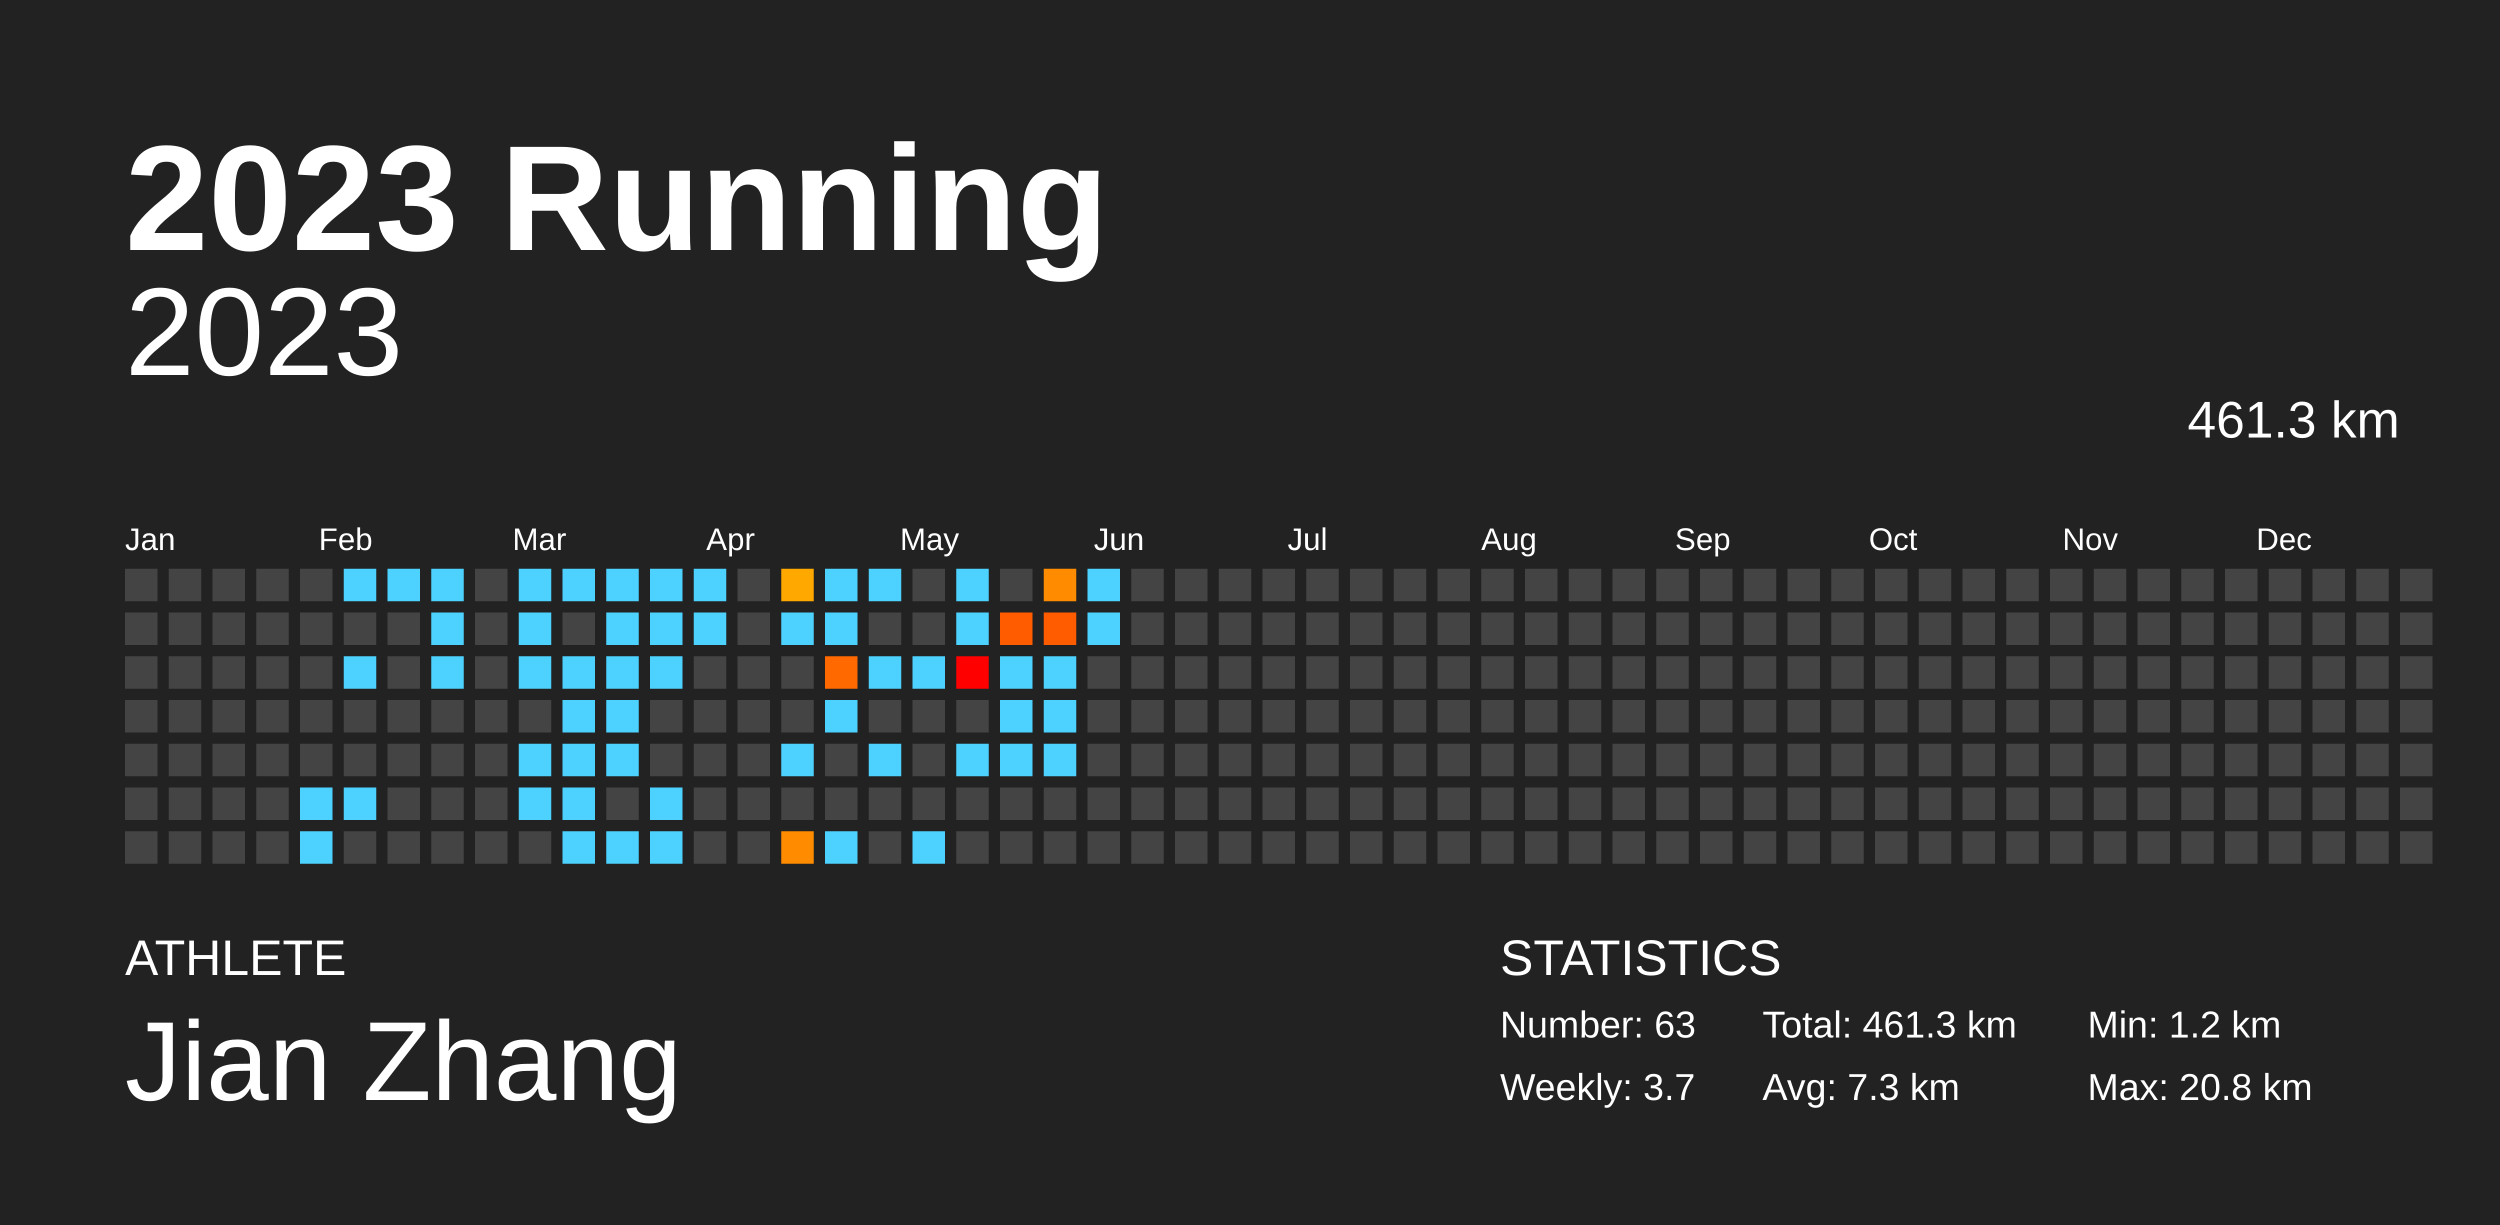
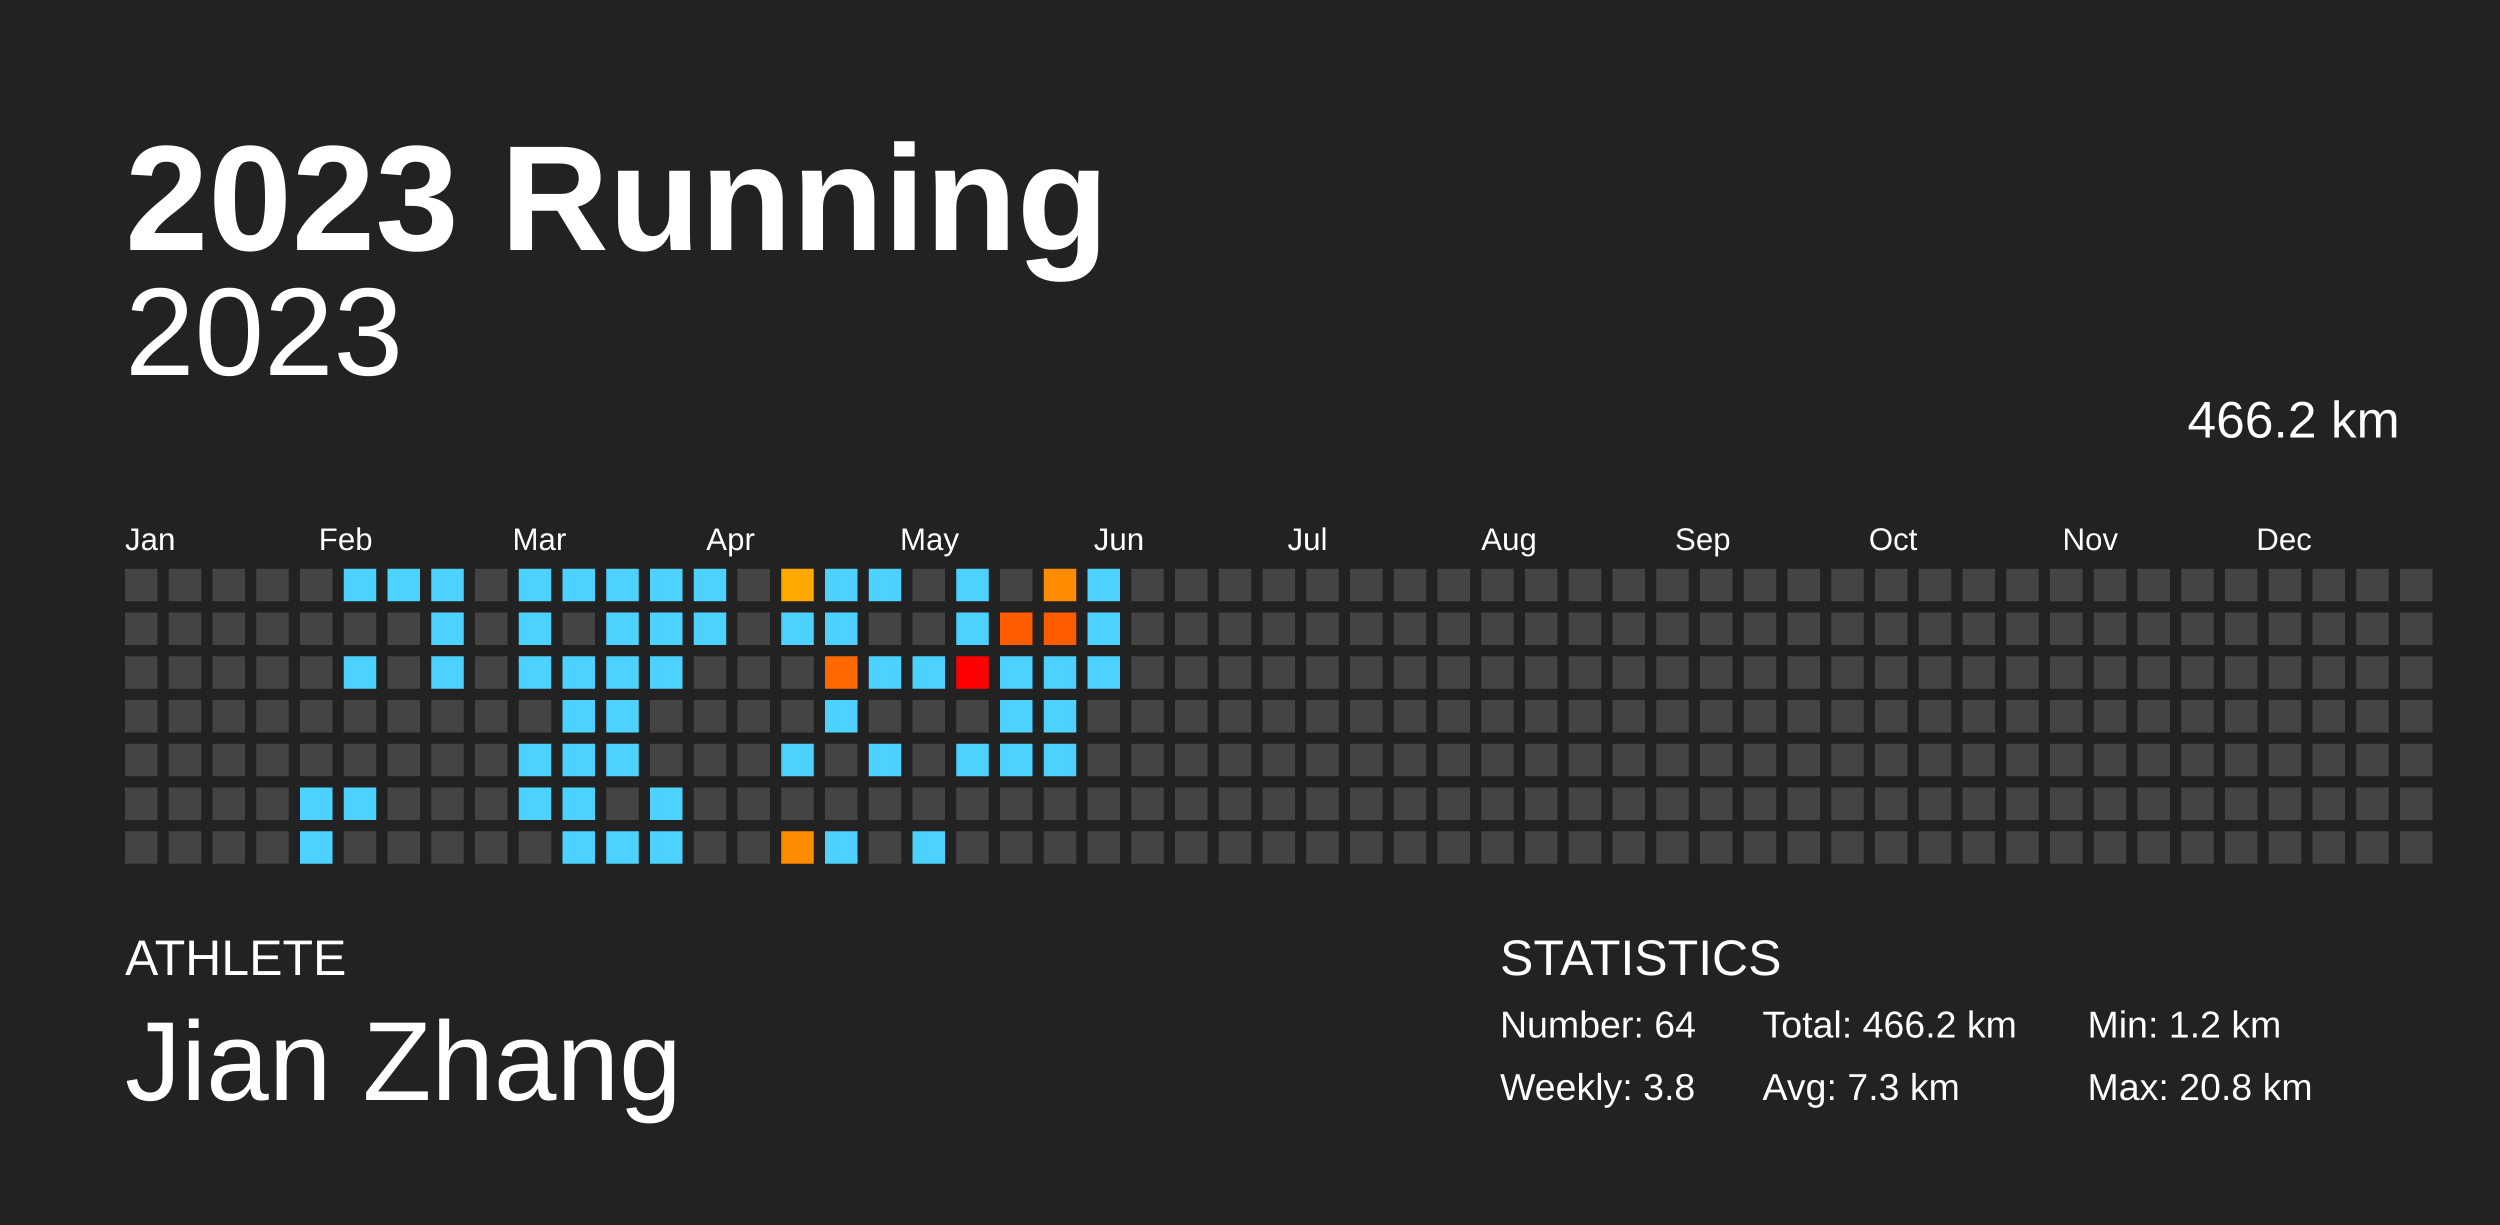
<svg xmlns="http://www.w3.org/2000/svg" baseProfile="full" height="98mm" version="1.1" viewBox="0,0,200,98" width="200mm">
  <defs />
  <rect fill="#222222" height="98" width="200" x="0" y="0" />
  <text fill="#FFFFFF" style="font-size:12px; font-family:Arial; font-weight:bold;" x="10" y="20">2023 Running</text>
  <text fill="#FFFFFF" style="font-size:4px; font-family:Arial" x="10" y="78">ATHLETE</text>
  <text fill="#FFFFFF" style="font-size:9px; font-family:Arial" x="10" y="88">Jian Zhang</text>
  <text fill="#FFFFFF" style="font-size:4px; font-family:Arial" x="120" y="78">STATISTICS</text>
-   <text fill="#FFFFFF" style="font-size:3px; font-family:Arial" x="120" y="83">Number: 63</text>
-   <text fill="#FFFFFF" style="font-size:3px; font-family:Arial" x="120" y="88">Weekly: 3.7</text>
-   <text fill="#FFFFFF" style="font-size:3px; font-family:Arial" x="141" y="83">Total: 461.3 km</text>
+   <text fill="#FFFFFF" style="font-size:3px; font-family:Arial" x="120" y="83">Number: 64</text>
+   <text fill="#FFFFFF" style="font-size:3px; font-family:Arial" x="120" y="88">Weekly: 3.8</text>
+   <text fill="#FFFFFF" style="font-size:3px; font-family:Arial" x="141" y="83">Total: 466.2 km</text>
  <text fill="#FFFFFF" style="font-size:3px; font-family:Arial" x="141" y="88">Avg: 7.3 km</text>
  <text fill="#FFFFFF" style="font-size:3px; font-family:Arial" x="167" y="83">Min: 1.2 km</text>
  <text fill="#FFFFFF" style="font-size:3px; font-family:Arial" x="167" y="88">Max: 20.8 km</text>
  <text alignment-baseline="hanging" fill="#FFFFFF" style="font-size:10.0px; font-family:Arial;" x="10" y="30">2023</text>
-   <text alignment-baseline="hanging" fill="#FFFFFF" style="font-size:4.125px; font-family:Arial;" x="175" y="35">461.3 km</text>
+   <text alignment-baseline="hanging" fill="#FFFFFF" style="font-size:4.125px; font-family:Arial;" x="175" y="35">466.2 km</text>
  <text fill="#FFFFFF" style="font-size:2.5px; font-family:Arial" x="10.0" y="44">Jan</text>
  <text fill="#FFFFFF" style="font-size:2.5px; font-family:Arial" x="25.5" y="44">Feb</text>
  <text fill="#FFFFFF" style="font-size:2.5px; font-family:Arial" x="41.0" y="44">Mar</text>
  <text fill="#FFFFFF" style="font-size:2.5px; font-family:Arial" x="56.5" y="44">Apr</text>
  <text fill="#FFFFFF" style="font-size:2.5px; font-family:Arial" x="72.0" y="44">May</text>
  <text fill="#FFFFFF" style="font-size:2.5px; font-family:Arial" x="87.5" y="44">Jun</text>
  <text fill="#FFFFFF" style="font-size:2.5px; font-family:Arial" x="103.0" y="44">Jul</text>
  <text fill="#FFFFFF" style="font-size:2.5px; font-family:Arial" x="118.5" y="44">Aug</text>
  <text fill="#FFFFFF" style="font-size:2.5px; font-family:Arial" x="134.0" y="44">Sep</text>
  <text fill="#FFFFFF" style="font-size:2.5px; font-family:Arial" x="149.5" y="44">Oct</text>
  <text fill="#FFFFFF" style="font-size:2.5px; font-family:Arial" x="165.0" y="44">Nov</text>
  <text fill="#FFFFFF" style="font-size:2.5px; font-family:Arial" x="180.5" y="44">Dec</text>
  <rect fill="#444444" height="2.6" width="2.6" x="10.0" y="45.5" />
  <rect fill="#444444" height="2.6" width="2.6" x="10.0" y="49.0" />
  <rect fill="#444444" height="2.6" width="2.6" x="10.0" y="52.5" />
  <rect fill="#444444" height="2.6" width="2.6" x="10.0" y="56.0" />
  <rect fill="#444444" height="2.6" width="2.6" x="10.0" y="59.5" />
  <rect fill="#444444" height="2.6" width="2.6" x="10.0" y="63.0" />
  <rect fill="#444444" height="2.6" width="2.6" x="10.0" y="66.5" />
  <rect fill="#444444" height="2.6" width="2.6" x="13.5" y="45.5" />
  <rect fill="#444444" height="2.6" width="2.6" x="13.5" y="49.0" />
  <rect fill="#444444" height="2.6" width="2.6" x="13.5" y="52.5" />
  <rect fill="#444444" height="2.6" width="2.6" x="13.5" y="56.0" />
  <rect fill="#444444" height="2.6" width="2.6" x="13.5" y="59.5" />
  <rect fill="#444444" height="2.6" width="2.6" x="13.5" y="63.0" />
  <rect fill="#444444" height="2.6" width="2.6" x="13.5" y="66.5" />
  <rect fill="#444444" height="2.6" width="2.6" x="17.0" y="45.5" />
  <rect fill="#444444" height="2.6" width="2.6" x="17.0" y="49.0" />
  <rect fill="#444444" height="2.6" width="2.6" x="17.0" y="52.5" />
  <rect fill="#444444" height="2.6" width="2.6" x="17.0" y="56.0" />
  <rect fill="#444444" height="2.6" width="2.6" x="17.0" y="59.5" />
  <rect fill="#444444" height="2.6" width="2.6" x="17.0" y="63.0" />
  <rect fill="#444444" height="2.6" width="2.6" x="17.0" y="66.5" />
  <rect fill="#444444" height="2.6" width="2.6" x="20.5" y="45.5" />
  <rect fill="#444444" height="2.6" width="2.6" x="20.5" y="49.0" />
  <rect fill="#444444" height="2.6" width="2.6" x="20.5" y="52.5" />
  <rect fill="#444444" height="2.6" width="2.6" x="20.5" y="56.0" />
  <rect fill="#444444" height="2.6" width="2.6" x="20.5" y="59.5" />
  <rect fill="#444444" height="2.6" width="2.6" x="20.5" y="63.0" />
  <rect fill="#444444" height="2.6" width="2.6" x="20.5" y="66.5" />
  <rect fill="#444444" height="2.6" width="2.6" x="24.0" y="45.5" />
  <rect fill="#444444" height="2.6" width="2.6" x="24.0" y="49.0" />
  <rect fill="#444444" height="2.6" width="2.6" x="24.0" y="52.5" />
  <rect fill="#444444" height="2.6" width="2.6" x="24.0" y="56.0" />
  <rect fill="#444444" height="2.6" width="2.6" x="24.0" y="59.5" />
  <rect fill="#4dd2ff" height="2.6" width="2.6" x="24.0" y="63.0" />
  <rect fill="#4dd2ff" height="2.6" width="2.6" x="24.0" y="66.5" />
  <rect fill="#4dd2ff" height="2.6" width="2.6" x="27.5" y="45.5" />
  <rect fill="#444444" height="2.6" width="2.6" x="27.5" y="49.0" />
  <rect fill="#4dd2ff" height="2.6" width="2.6" x="27.5" y="52.5" />
  <rect fill="#444444" height="2.6" width="2.6" x="27.5" y="56.0" />
  <rect fill="#444444" height="2.6" width="2.6" x="27.5" y="59.5" />
  <rect fill="#4dd2ff" height="2.6" width="2.6" x="27.5" y="63.0" />
  <rect fill="#444444" height="2.6" width="2.6" x="27.5" y="66.5" />
  <rect fill="#4dd2ff" height="2.6" width="2.6" x="31.0" y="45.5" />
  <rect fill="#444444" height="2.6" width="2.6" x="31.0" y="49.0" />
  <rect fill="#444444" height="2.6" width="2.6" x="31.0" y="52.5" />
  <rect fill="#444444" height="2.6" width="2.6" x="31.0" y="56.0" />
  <rect fill="#444444" height="2.6" width="2.6" x="31.0" y="59.5" />
  <rect fill="#444444" height="2.6" width="2.6" x="31.0" y="63.0" />
  <rect fill="#444444" height="2.6" width="2.6" x="31.0" y="66.5" />
  <rect fill="#4dd2ff" height="2.6" width="2.6" x="34.5" y="45.5" />
  <rect fill="#4dd2ff" height="2.6" width="2.6" x="34.5" y="49.0" />
  <rect fill="#4dd2ff" height="2.6" width="2.6" x="34.5" y="52.5" />
  <rect fill="#444444" height="2.6" width="2.6" x="34.5" y="56.0" />
  <rect fill="#444444" height="2.6" width="2.6" x="34.5" y="59.5" />
  <rect fill="#444444" height="2.6" width="2.6" x="34.5" y="63.0" />
  <rect fill="#444444" height="2.6" width="2.6" x="34.5" y="66.5" />
  <rect fill="#444444" height="2.6" width="2.6" x="38.0" y="45.5" />
  <rect fill="#444444" height="2.6" width="2.6" x="38.0" y="49.0" />
  <rect fill="#444444" height="2.6" width="2.6" x="38.0" y="52.5" />
  <rect fill="#444444" height="2.6" width="2.6" x="38.0" y="56.0" />
  <rect fill="#444444" height="2.6" width="2.6" x="38.0" y="59.5" />
  <rect fill="#444444" height="2.6" width="2.6" x="38.0" y="63.0" />
  <rect fill="#444444" height="2.6" width="2.6" x="38.0" y="66.5" />
  <rect fill="#4dd2ff" height="2.6" width="2.6" x="41.5" y="45.5" />
  <rect fill="#4dd2ff" height="2.6" width="2.6" x="41.5" y="49.0" />
  <rect fill="#4dd2ff" height="2.6" width="2.6" x="41.5" y="52.5" />
  <rect fill="#444444" height="2.6" width="2.6" x="41.5" y="56.0" />
  <rect fill="#4dd2ff" height="2.6" width="2.6" x="41.5" y="59.5" />
  <rect fill="#4dd2ff" height="2.6" width="2.6" x="41.5" y="63.0" />
  <rect fill="#444444" height="2.6" width="2.6" x="41.5" y="66.5" />
  <rect fill="#4dd2ff" height="2.6" width="2.6" x="45.0" y="45.5" />
  <rect fill="#444444" height="2.6" width="2.6" x="45.0" y="49.0" />
  <rect fill="#4dd2ff" height="2.6" width="2.6" x="45.0" y="52.5" />
  <rect fill="#4dd2ff" height="2.6" width="2.6" x="45.0" y="56.0" />
  <rect fill="#4dd2ff" height="2.6" width="2.6" x="45.0" y="59.5" />
  <rect fill="#4dd2ff" height="2.6" width="2.6" x="45.0" y="63.0" />
  <rect fill="#4dd2ff" height="2.6" width="2.6" x="45.0" y="66.5" />
  <rect fill="#4dd2ff" height="2.6" width="2.6" x="48.5" y="45.5" />
  <rect fill="#4dd2ff" height="2.6" width="2.6" x="48.5" y="49.0" />
  <rect fill="#4dd2ff" height="2.6" width="2.6" x="48.5" y="52.5" />
  <rect fill="#4dd2ff" height="2.6" width="2.6" x="48.5" y="56.0" />
  <rect fill="#4dd2ff" height="2.6" width="2.6" x="48.5" y="59.5" />
  <rect fill="#444444" height="2.6" width="2.6" x="48.5" y="63.0" />
  <rect fill="#4dd2ff" height="2.6" width="2.6" x="48.5" y="66.5" />
  <rect fill="#4dd2ff" height="2.6" width="2.6" x="52.0" y="45.5" />
  <rect fill="#4dd2ff" height="2.6" width="2.6" x="52.0" y="49.0" />
  <rect fill="#4dd2ff" height="2.6" width="2.6" x="52.0" y="52.5" />
  <rect fill="#444444" height="2.6" width="2.6" x="52.0" y="56.0" />
  <rect fill="#444444" height="2.6" width="2.6" x="52.0" y="59.5" />
  <rect fill="#4dd2ff" height="2.6" width="2.6" x="52.0" y="63.0" />
  <rect fill="#4dd2ff" height="2.6" width="2.6" x="52.0" y="66.5" />
  <rect fill="#4dd2ff" height="2.6" width="2.6" x="55.5" y="45.5" />
  <rect fill="#4dd2ff" height="2.6" width="2.6" x="55.5" y="49.0" />
  <rect fill="#444444" height="2.6" width="2.6" x="55.5" y="52.5" />
  <rect fill="#444444" height="2.6" width="2.6" x="55.5" y="56.0" />
  <rect fill="#444444" height="2.6" width="2.6" x="55.5" y="59.5" />
  <rect fill="#444444" height="2.6" width="2.6" x="55.5" y="63.0" />
  <rect fill="#444444" height="2.6" width="2.6" x="55.5" y="66.5" />
  <rect fill="#444444" height="2.6" width="2.6" x="59.0" y="45.5" />
  <rect fill="#444444" height="2.6" width="2.6" x="59.0" y="49.0" />
  <rect fill="#444444" height="2.6" width="2.6" x="59.0" y="52.5" />
  <rect fill="#444444" height="2.6" width="2.6" x="59.0" y="56.0" />
  <rect fill="#444444" height="2.6" width="2.6" x="59.0" y="59.5" />
  <rect fill="#444444" height="2.6" width="2.6" x="59.0" y="63.0" />
  <rect fill="#444444" height="2.6" width="2.6" x="59.0" y="66.5" />
  <rect fill="#ffa800" height="2.6" width="2.6" x="62.5" y="45.5" />
  <rect fill="#4dd2ff" height="2.6" width="2.6" x="62.5" y="49.0" />
  <rect fill="#444444" height="2.6" width="2.6" x="62.5" y="52.5" />
  <rect fill="#444444" height="2.6" width="2.6" x="62.5" y="56.0" />
  <rect fill="#4dd2ff" height="2.6" width="2.6" x="62.5" y="59.5" />
  <rect fill="#444444" height="2.6" width="2.6" x="62.5" y="63.0" />
  <rect fill="#ff8c00" height="2.6" width="2.6" x="62.5" y="66.5" />
  <rect fill="#4dd2ff" height="2.6" width="2.6" x="66.0" y="45.5" />
  <rect fill="#4dd2ff" height="2.6" width="2.6" x="66.0" y="49.0" />
  <rect fill="#ff6900" height="2.6" width="2.6" x="66.0" y="52.5" />
  <rect fill="#4dd2ff" height="2.6" width="2.6" x="66.0" y="56.0" />
  <rect fill="#444444" height="2.6" width="2.6" x="66.0" y="59.5" />
  <rect fill="#444444" height="2.6" width="2.6" x="66.0" y="63.0" />
  <rect fill="#4dd2ff" height="2.6" width="2.6" x="66.0" y="66.5" />
  <rect fill="#4dd2ff" height="2.6" width="2.6" x="69.5" y="45.5" />
  <rect fill="#444444" height="2.6" width="2.6" x="69.5" y="49.0" />
  <rect fill="#4dd2ff" height="2.6" width="2.6" x="69.5" y="52.5" />
  <rect fill="#444444" height="2.6" width="2.6" x="69.5" y="56.0" />
  <rect fill="#4dd2ff" height="2.6" width="2.6" x="69.5" y="59.5" />
  <rect fill="#444444" height="2.6" width="2.6" x="69.5" y="63.0" />
  <rect fill="#444444" height="2.6" width="2.6" x="69.5" y="66.5" />
  <rect fill="#444444" height="2.6" width="2.6" x="73.0" y="45.5" />
  <rect fill="#444444" height="2.6" width="2.6" x="73.0" y="49.0" />
  <rect fill="#4dd2ff" height="2.6" width="2.6" x="73.0" y="52.5" />
  <rect fill="#444444" height="2.6" width="2.6" x="73.0" y="56.0" />
  <rect fill="#444444" height="2.6" width="2.6" x="73.0" y="59.5" />
  <rect fill="#444444" height="2.6" width="2.6" x="73.0" y="63.0" />
  <rect fill="#4dd2ff" height="2.6" width="2.6" x="73.0" y="66.5" />
  <rect fill="#4dd2ff" height="2.6" width="2.6" x="76.5" y="45.5" />
  <rect fill="#4dd2ff" height="2.6" width="2.6" x="76.5" y="49.0" />
  <rect fill="red" height="2.6" width="2.6" x="76.5" y="52.5" />
  <rect fill="#444444" height="2.6" width="2.6" x="76.5" y="56.0" />
  <rect fill="#4dd2ff" height="2.6" width="2.6" x="76.5" y="59.5" />
  <rect fill="#444444" height="2.6" width="2.6" x="76.5" y="63.0" />
  <rect fill="#444444" height="2.6" width="2.6" x="76.5" y="66.5" />
  <rect fill="#444444" height="2.6" width="2.6" x="80.0" y="45.5" />
  <rect fill="#ff5c00" height="2.6" width="2.6" x="80.0" y="49.0" />
  <rect fill="#4dd2ff" height="2.6" width="2.6" x="80.0" y="52.5" />
  <rect fill="#4dd2ff" height="2.6" width="2.6" x="80.0" y="56.0" />
  <rect fill="#4dd2ff" height="2.6" width="2.6" x="80.0" y="59.5" />
  <rect fill="#444444" height="2.6" width="2.6" x="80.0" y="63.0" />
  <rect fill="#444444" height="2.6" width="2.6" x="80.0" y="66.5" />
  <rect fill="#ff8b00" height="2.6" width="2.6" x="83.5" y="45.5" />
  <rect fill="#ff5c00" height="2.6" width="2.6" x="83.5" y="49.0" />
  <rect fill="#4dd2ff" height="2.6" width="2.6" x="83.5" y="52.5" />
  <rect fill="#4dd2ff" height="2.6" width="2.6" x="83.5" y="56.0" />
  <rect fill="#4dd2ff" height="2.6" width="2.6" x="83.5" y="59.5" />
  <rect fill="#444444" height="2.6" width="2.6" x="83.5" y="63.0" />
  <rect fill="#444444" height="2.6" width="2.6" x="83.5" y="66.5" />
  <rect fill="#4dd2ff" height="2.6" width="2.6" x="87.0" y="45.5" />
  <rect fill="#4dd2ff" height="2.6" width="2.6" x="87.0" y="49.0" />
-   <rect fill="#444444" height="2.6" width="2.6" x="87.0" y="52.5" />
+   <rect fill="#4dd2ff" height="2.6" width="2.6" x="87.0" y="52.5" />
  <rect fill="#444444" height="2.6" width="2.6" x="87.0" y="56.0" />
  <rect fill="#444444" height="2.6" width="2.6" x="87.0" y="59.5" />
  <rect fill="#444444" height="2.6" width="2.6" x="87.0" y="63.0" />
  <rect fill="#444444" height="2.6" width="2.6" x="87.0" y="66.5" />
  <rect fill="#444444" height="2.6" width="2.6" x="90.5" y="45.5" />
  <rect fill="#444444" height="2.6" width="2.6" x="90.5" y="49.0" />
  <rect fill="#444444" height="2.6" width="2.6" x="90.5" y="52.5" />
  <rect fill="#444444" height="2.6" width="2.6" x="90.5" y="56.0" />
  <rect fill="#444444" height="2.6" width="2.6" x="90.5" y="59.5" />
  <rect fill="#444444" height="2.6" width="2.6" x="90.5" y="63.0" />
  <rect fill="#444444" height="2.6" width="2.6" x="90.5" y="66.5" />
  <rect fill="#444444" height="2.6" width="2.6" x="94.0" y="45.5" />
  <rect fill="#444444" height="2.6" width="2.6" x="94.0" y="49.0" />
  <rect fill="#444444" height="2.6" width="2.6" x="94.0" y="52.5" />
  <rect fill="#444444" height="2.6" width="2.6" x="94.0" y="56.0" />
  <rect fill="#444444" height="2.6" width="2.6" x="94.0" y="59.5" />
  <rect fill="#444444" height="2.6" width="2.6" x="94.0" y="63.0" />
  <rect fill="#444444" height="2.6" width="2.6" x="94.0" y="66.5" />
  <rect fill="#444444" height="2.6" width="2.6" x="97.5" y="45.5" />
  <rect fill="#444444" height="2.6" width="2.6" x="97.5" y="49.0" />
  <rect fill="#444444" height="2.6" width="2.6" x="97.5" y="52.5" />
  <rect fill="#444444" height="2.6" width="2.6" x="97.5" y="56.0" />
  <rect fill="#444444" height="2.6" width="2.6" x="97.5" y="59.5" />
  <rect fill="#444444" height="2.6" width="2.6" x="97.5" y="63.0" />
  <rect fill="#444444" height="2.6" width="2.6" x="97.5" y="66.5" />
  <rect fill="#444444" height="2.6" width="2.6" x="101.0" y="45.5" />
  <rect fill="#444444" height="2.6" width="2.6" x="101.0" y="49.0" />
  <rect fill="#444444" height="2.6" width="2.6" x="101.0" y="52.5" />
  <rect fill="#444444" height="2.6" width="2.6" x="101.0" y="56.0" />
  <rect fill="#444444" height="2.6" width="2.6" x="101.0" y="59.5" />
  <rect fill="#444444" height="2.6" width="2.6" x="101.0" y="63.0" />
  <rect fill="#444444" height="2.6" width="2.6" x="101.0" y="66.5" />
  <rect fill="#444444" height="2.6" width="2.6" x="104.5" y="45.5" />
  <rect fill="#444444" height="2.6" width="2.6" x="104.5" y="49.0" />
  <rect fill="#444444" height="2.6" width="2.6" x="104.5" y="52.5" />
  <rect fill="#444444" height="2.6" width="2.6" x="104.5" y="56.0" />
  <rect fill="#444444" height="2.6" width="2.6" x="104.5" y="59.5" />
  <rect fill="#444444" height="2.6" width="2.6" x="104.5" y="63.0" />
  <rect fill="#444444" height="2.6" width="2.6" x="104.5" y="66.5" />
  <rect fill="#444444" height="2.6" width="2.6" x="108.0" y="45.5" />
  <rect fill="#444444" height="2.6" width="2.6" x="108.0" y="49.0" />
  <rect fill="#444444" height="2.6" width="2.6" x="108.0" y="52.5" />
  <rect fill="#444444" height="2.6" width="2.6" x="108.0" y="56.0" />
  <rect fill="#444444" height="2.6" width="2.6" x="108.0" y="59.5" />
  <rect fill="#444444" height="2.6" width="2.6" x="108.0" y="63.0" />
  <rect fill="#444444" height="2.6" width="2.6" x="108.0" y="66.5" />
  <rect fill="#444444" height="2.6" width="2.6" x="111.5" y="45.5" />
  <rect fill="#444444" height="2.6" width="2.6" x="111.5" y="49.0" />
  <rect fill="#444444" height="2.6" width="2.6" x="111.5" y="52.5" />
  <rect fill="#444444" height="2.6" width="2.6" x="111.5" y="56.0" />
  <rect fill="#444444" height="2.6" width="2.6" x="111.5" y="59.5" />
  <rect fill="#444444" height="2.6" width="2.6" x="111.5" y="63.0" />
  <rect fill="#444444" height="2.6" width="2.6" x="111.5" y="66.5" />
  <rect fill="#444444" height="2.6" width="2.6" x="115.0" y="45.5" />
  <rect fill="#444444" height="2.6" width="2.6" x="115.0" y="49.0" />
  <rect fill="#444444" height="2.6" width="2.6" x="115.0" y="52.5" />
  <rect fill="#444444" height="2.6" width="2.6" x="115.0" y="56.0" />
  <rect fill="#444444" height="2.6" width="2.6" x="115.0" y="59.5" />
  <rect fill="#444444" height="2.6" width="2.6" x="115.0" y="63.0" />
  <rect fill="#444444" height="2.6" width="2.6" x="115.0" y="66.5" />
  <rect fill="#444444" height="2.6" width="2.6" x="118.5" y="45.5" />
  <rect fill="#444444" height="2.6" width="2.6" x="118.5" y="49.0" />
  <rect fill="#444444" height="2.6" width="2.6" x="118.5" y="52.5" />
  <rect fill="#444444" height="2.6" width="2.6" x="118.5" y="56.0" />
  <rect fill="#444444" height="2.6" width="2.6" x="118.5" y="59.5" />
  <rect fill="#444444" height="2.6" width="2.6" x="118.5" y="63.0" />
  <rect fill="#444444" height="2.6" width="2.6" x="118.5" y="66.5" />
  <rect fill="#444444" height="2.6" width="2.6" x="122.0" y="45.5" />
  <rect fill="#444444" height="2.6" width="2.6" x="122.0" y="49.0" />
  <rect fill="#444444" height="2.6" width="2.6" x="122.0" y="52.5" />
  <rect fill="#444444" height="2.6" width="2.6" x="122.0" y="56.0" />
  <rect fill="#444444" height="2.6" width="2.6" x="122.0" y="59.5" />
  <rect fill="#444444" height="2.6" width="2.6" x="122.0" y="63.0" />
  <rect fill="#444444" height="2.6" width="2.6" x="122.0" y="66.5" />
  <rect fill="#444444" height="2.6" width="2.6" x="125.5" y="45.5" />
  <rect fill="#444444" height="2.6" width="2.6" x="125.5" y="49.0" />
  <rect fill="#444444" height="2.6" width="2.6" x="125.5" y="52.5" />
  <rect fill="#444444" height="2.6" width="2.6" x="125.5" y="56.0" />
  <rect fill="#444444" height="2.6" width="2.6" x="125.5" y="59.5" />
  <rect fill="#444444" height="2.6" width="2.6" x="125.5" y="63.0" />
  <rect fill="#444444" height="2.6" width="2.6" x="125.5" y="66.5" />
  <rect fill="#444444" height="2.6" width="2.6" x="129.0" y="45.5" />
  <rect fill="#444444" height="2.6" width="2.6" x="129.0" y="49.0" />
  <rect fill="#444444" height="2.6" width="2.6" x="129.0" y="52.5" />
  <rect fill="#444444" height="2.6" width="2.6" x="129.0" y="56.0" />
  <rect fill="#444444" height="2.6" width="2.6" x="129.0" y="59.5" />
  <rect fill="#444444" height="2.6" width="2.6" x="129.0" y="63.0" />
  <rect fill="#444444" height="2.6" width="2.6" x="129.0" y="66.5" />
  <rect fill="#444444" height="2.6" width="2.6" x="132.5" y="45.5" />
  <rect fill="#444444" height="2.6" width="2.6" x="132.5" y="49.0" />
  <rect fill="#444444" height="2.6" width="2.6" x="132.5" y="52.5" />
  <rect fill="#444444" height="2.6" width="2.6" x="132.5" y="56.0" />
  <rect fill="#444444" height="2.6" width="2.6" x="132.5" y="59.5" />
  <rect fill="#444444" height="2.6" width="2.6" x="132.5" y="63.0" />
  <rect fill="#444444" height="2.6" width="2.6" x="132.5" y="66.5" />
  <rect fill="#444444" height="2.6" width="2.6" x="136.0" y="45.5" />
  <rect fill="#444444" height="2.6" width="2.6" x="136.0" y="49.0" />
  <rect fill="#444444" height="2.6" width="2.6" x="136.0" y="52.5" />
  <rect fill="#444444" height="2.6" width="2.6" x="136.0" y="56.0" />
  <rect fill="#444444" height="2.6" width="2.6" x="136.0" y="59.5" />
  <rect fill="#444444" height="2.6" width="2.6" x="136.0" y="63.0" />
  <rect fill="#444444" height="2.6" width="2.6" x="136.0" y="66.5" />
  <rect fill="#444444" height="2.6" width="2.6" x="139.5" y="45.5" />
  <rect fill="#444444" height="2.6" width="2.6" x="139.5" y="49.0" />
  <rect fill="#444444" height="2.6" width="2.6" x="139.5" y="52.5" />
  <rect fill="#444444" height="2.6" width="2.6" x="139.5" y="56.0" />
  <rect fill="#444444" height="2.6" width="2.6" x="139.5" y="59.5" />
  <rect fill="#444444" height="2.6" width="2.6" x="139.5" y="63.0" />
  <rect fill="#444444" height="2.6" width="2.6" x="139.5" y="66.5" />
  <rect fill="#444444" height="2.6" width="2.6" x="143.0" y="45.5" />
  <rect fill="#444444" height="2.6" width="2.6" x="143.0" y="49.0" />
  <rect fill="#444444" height="2.6" width="2.6" x="143.0" y="52.5" />
  <rect fill="#444444" height="2.6" width="2.6" x="143.0" y="56.0" />
  <rect fill="#444444" height="2.6" width="2.6" x="143.0" y="59.5" />
  <rect fill="#444444" height="2.6" width="2.6" x="143.0" y="63.0" />
  <rect fill="#444444" height="2.6" width="2.6" x="143.0" y="66.5" />
  <rect fill="#444444" height="2.6" width="2.6" x="146.5" y="45.5" />
  <rect fill="#444444" height="2.6" width="2.6" x="146.5" y="49.0" />
  <rect fill="#444444" height="2.6" width="2.6" x="146.5" y="52.5" />
  <rect fill="#444444" height="2.6" width="2.6" x="146.5" y="56.0" />
  <rect fill="#444444" height="2.6" width="2.6" x="146.5" y="59.5" />
  <rect fill="#444444" height="2.6" width="2.6" x="146.5" y="63.0" />
  <rect fill="#444444" height="2.6" width="2.6" x="146.5" y="66.5" />
  <rect fill="#444444" height="2.6" width="2.6" x="150.0" y="45.5" />
  <rect fill="#444444" height="2.6" width="2.6" x="150.0" y="49.0" />
  <rect fill="#444444" height="2.6" width="2.6" x="150.0" y="52.5" />
  <rect fill="#444444" height="2.6" width="2.6" x="150.0" y="56.0" />
  <rect fill="#444444" height="2.6" width="2.6" x="150.0" y="59.5" />
  <rect fill="#444444" height="2.6" width="2.6" x="150.0" y="63.0" />
  <rect fill="#444444" height="2.6" width="2.6" x="150.0" y="66.5" />
  <rect fill="#444444" height="2.6" width="2.6" x="153.5" y="45.5" />
  <rect fill="#444444" height="2.6" width="2.6" x="153.5" y="49.0" />
  <rect fill="#444444" height="2.6" width="2.6" x="153.5" y="52.5" />
  <rect fill="#444444" height="2.6" width="2.6" x="153.5" y="56.0" />
  <rect fill="#444444" height="2.6" width="2.6" x="153.5" y="59.5" />
  <rect fill="#444444" height="2.6" width="2.6" x="153.5" y="63.0" />
  <rect fill="#444444" height="2.6" width="2.6" x="153.5" y="66.5" />
  <rect fill="#444444" height="2.6" width="2.6" x="157.0" y="45.5" />
  <rect fill="#444444" height="2.6" width="2.6" x="157.0" y="49.0" />
  <rect fill="#444444" height="2.6" width="2.6" x="157.0" y="52.5" />
  <rect fill="#444444" height="2.6" width="2.6" x="157.0" y="56.0" />
  <rect fill="#444444" height="2.6" width="2.6" x="157.0" y="59.5" />
  <rect fill="#444444" height="2.6" width="2.6" x="157.0" y="63.0" />
  <rect fill="#444444" height="2.6" width="2.6" x="157.0" y="66.5" />
  <rect fill="#444444" height="2.6" width="2.6" x="160.5" y="45.5" />
  <rect fill="#444444" height="2.6" width="2.6" x="160.5" y="49.0" />
  <rect fill="#444444" height="2.6" width="2.6" x="160.5" y="52.5" />
  <rect fill="#444444" height="2.6" width="2.6" x="160.5" y="56.0" />
  <rect fill="#444444" height="2.6" width="2.6" x="160.5" y="59.5" />
  <rect fill="#444444" height="2.6" width="2.6" x="160.5" y="63.0" />
  <rect fill="#444444" height="2.6" width="2.6" x="160.5" y="66.5" />
  <rect fill="#444444" height="2.6" width="2.6" x="164.0" y="45.5" />
  <rect fill="#444444" height="2.6" width="2.6" x="164.0" y="49.0" />
  <rect fill="#444444" height="2.6" width="2.6" x="164.0" y="52.5" />
  <rect fill="#444444" height="2.6" width="2.6" x="164.0" y="56.0" />
  <rect fill="#444444" height="2.6" width="2.6" x="164.0" y="59.5" />
  <rect fill="#444444" height="2.6" width="2.6" x="164.0" y="63.0" />
  <rect fill="#444444" height="2.6" width="2.6" x="164.0" y="66.5" />
  <rect fill="#444444" height="2.6" width="2.6" x="167.5" y="45.5" />
  <rect fill="#444444" height="2.6" width="2.6" x="167.5" y="49.0" />
  <rect fill="#444444" height="2.6" width="2.6" x="167.5" y="52.5" />
  <rect fill="#444444" height="2.6" width="2.6" x="167.5" y="56.0" />
  <rect fill="#444444" height="2.6" width="2.6" x="167.5" y="59.5" />
  <rect fill="#444444" height="2.6" width="2.6" x="167.5" y="63.0" />
  <rect fill="#444444" height="2.6" width="2.6" x="167.5" y="66.5" />
  <rect fill="#444444" height="2.6" width="2.6" x="171.0" y="45.5" />
  <rect fill="#444444" height="2.6" width="2.6" x="171.0" y="49.0" />
  <rect fill="#444444" height="2.6" width="2.6" x="171.0" y="52.5" />
  <rect fill="#444444" height="2.6" width="2.6" x="171.0" y="56.0" />
  <rect fill="#444444" height="2.6" width="2.6" x="171.0" y="59.5" />
  <rect fill="#444444" height="2.6" width="2.6" x="171.0" y="63.0" />
  <rect fill="#444444" height="2.6" width="2.6" x="171.0" y="66.5" />
  <rect fill="#444444" height="2.6" width="2.6" x="174.5" y="45.5" />
  <rect fill="#444444" height="2.6" width="2.6" x="174.5" y="49.0" />
  <rect fill="#444444" height="2.6" width="2.6" x="174.5" y="52.5" />
  <rect fill="#444444" height="2.6" width="2.6" x="174.5" y="56.0" />
  <rect fill="#444444" height="2.6" width="2.6" x="174.5" y="59.5" />
  <rect fill="#444444" height="2.6" width="2.6" x="174.5" y="63.0" />
  <rect fill="#444444" height="2.6" width="2.6" x="174.5" y="66.5" />
  <rect fill="#444444" height="2.6" width="2.6" x="178.0" y="45.5" />
  <rect fill="#444444" height="2.6" width="2.6" x="178.0" y="49.0" />
  <rect fill="#444444" height="2.6" width="2.6" x="178.0" y="52.5" />
  <rect fill="#444444" height="2.6" width="2.6" x="178.0" y="56.0" />
  <rect fill="#444444" height="2.6" width="2.6" x="178.0" y="59.5" />
  <rect fill="#444444" height="2.6" width="2.6" x="178.0" y="63.0" />
  <rect fill="#444444" height="2.6" width="2.6" x="178.0" y="66.5" />
  <rect fill="#444444" height="2.6" width="2.6" x="181.5" y="45.5" />
  <rect fill="#444444" height="2.6" width="2.6" x="181.5" y="49.0" />
  <rect fill="#444444" height="2.6" width="2.6" x="181.5" y="52.5" />
  <rect fill="#444444" height="2.6" width="2.6" x="181.5" y="56.0" />
  <rect fill="#444444" height="2.6" width="2.6" x="181.5" y="59.5" />
  <rect fill="#444444" height="2.6" width="2.6" x="181.5" y="63.0" />
  <rect fill="#444444" height="2.6" width="2.6" x="181.5" y="66.5" />
  <rect fill="#444444" height="2.6" width="2.6" x="185.0" y="45.5" />
  <rect fill="#444444" height="2.6" width="2.6" x="185.0" y="49.0" />
  <rect fill="#444444" height="2.6" width="2.6" x="185.0" y="52.5" />
  <rect fill="#444444" height="2.6" width="2.6" x="185.0" y="56.0" />
  <rect fill="#444444" height="2.6" width="2.6" x="185.0" y="59.5" />
  <rect fill="#444444" height="2.6" width="2.6" x="185.0" y="63.0" />
  <rect fill="#444444" height="2.6" width="2.6" x="185.0" y="66.5" />
  <rect fill="#444444" height="2.6" width="2.6" x="188.5" y="45.5" />
  <rect fill="#444444" height="2.6" width="2.6" x="188.5" y="49.0" />
  <rect fill="#444444" height="2.6" width="2.6" x="188.5" y="52.5" />
  <rect fill="#444444" height="2.6" width="2.6" x="188.5" y="56.0" />
  <rect fill="#444444" height="2.6" width="2.6" x="188.5" y="59.5" />
  <rect fill="#444444" height="2.6" width="2.6" x="188.5" y="63.0" />
  <rect fill="#444444" height="2.6" width="2.6" x="188.5" y="66.5" />
  <rect fill="#444444" height="2.6" width="2.6" x="192.0" y="45.5" />
  <rect fill="#444444" height="2.6" width="2.6" x="192.0" y="49.0" />
  <rect fill="#444444" height="2.6" width="2.6" x="192.0" y="52.5" />
  <rect fill="#444444" height="2.6" width="2.6" x="192.0" y="56.0" />
  <rect fill="#444444" height="2.6" width="2.6" x="192.0" y="59.5" />
  <rect fill="#444444" height="2.6" width="2.6" x="192.0" y="63.0" />
  <rect fill="#444444" height="2.6" width="2.6" x="192.0" y="66.5" />
</svg>
